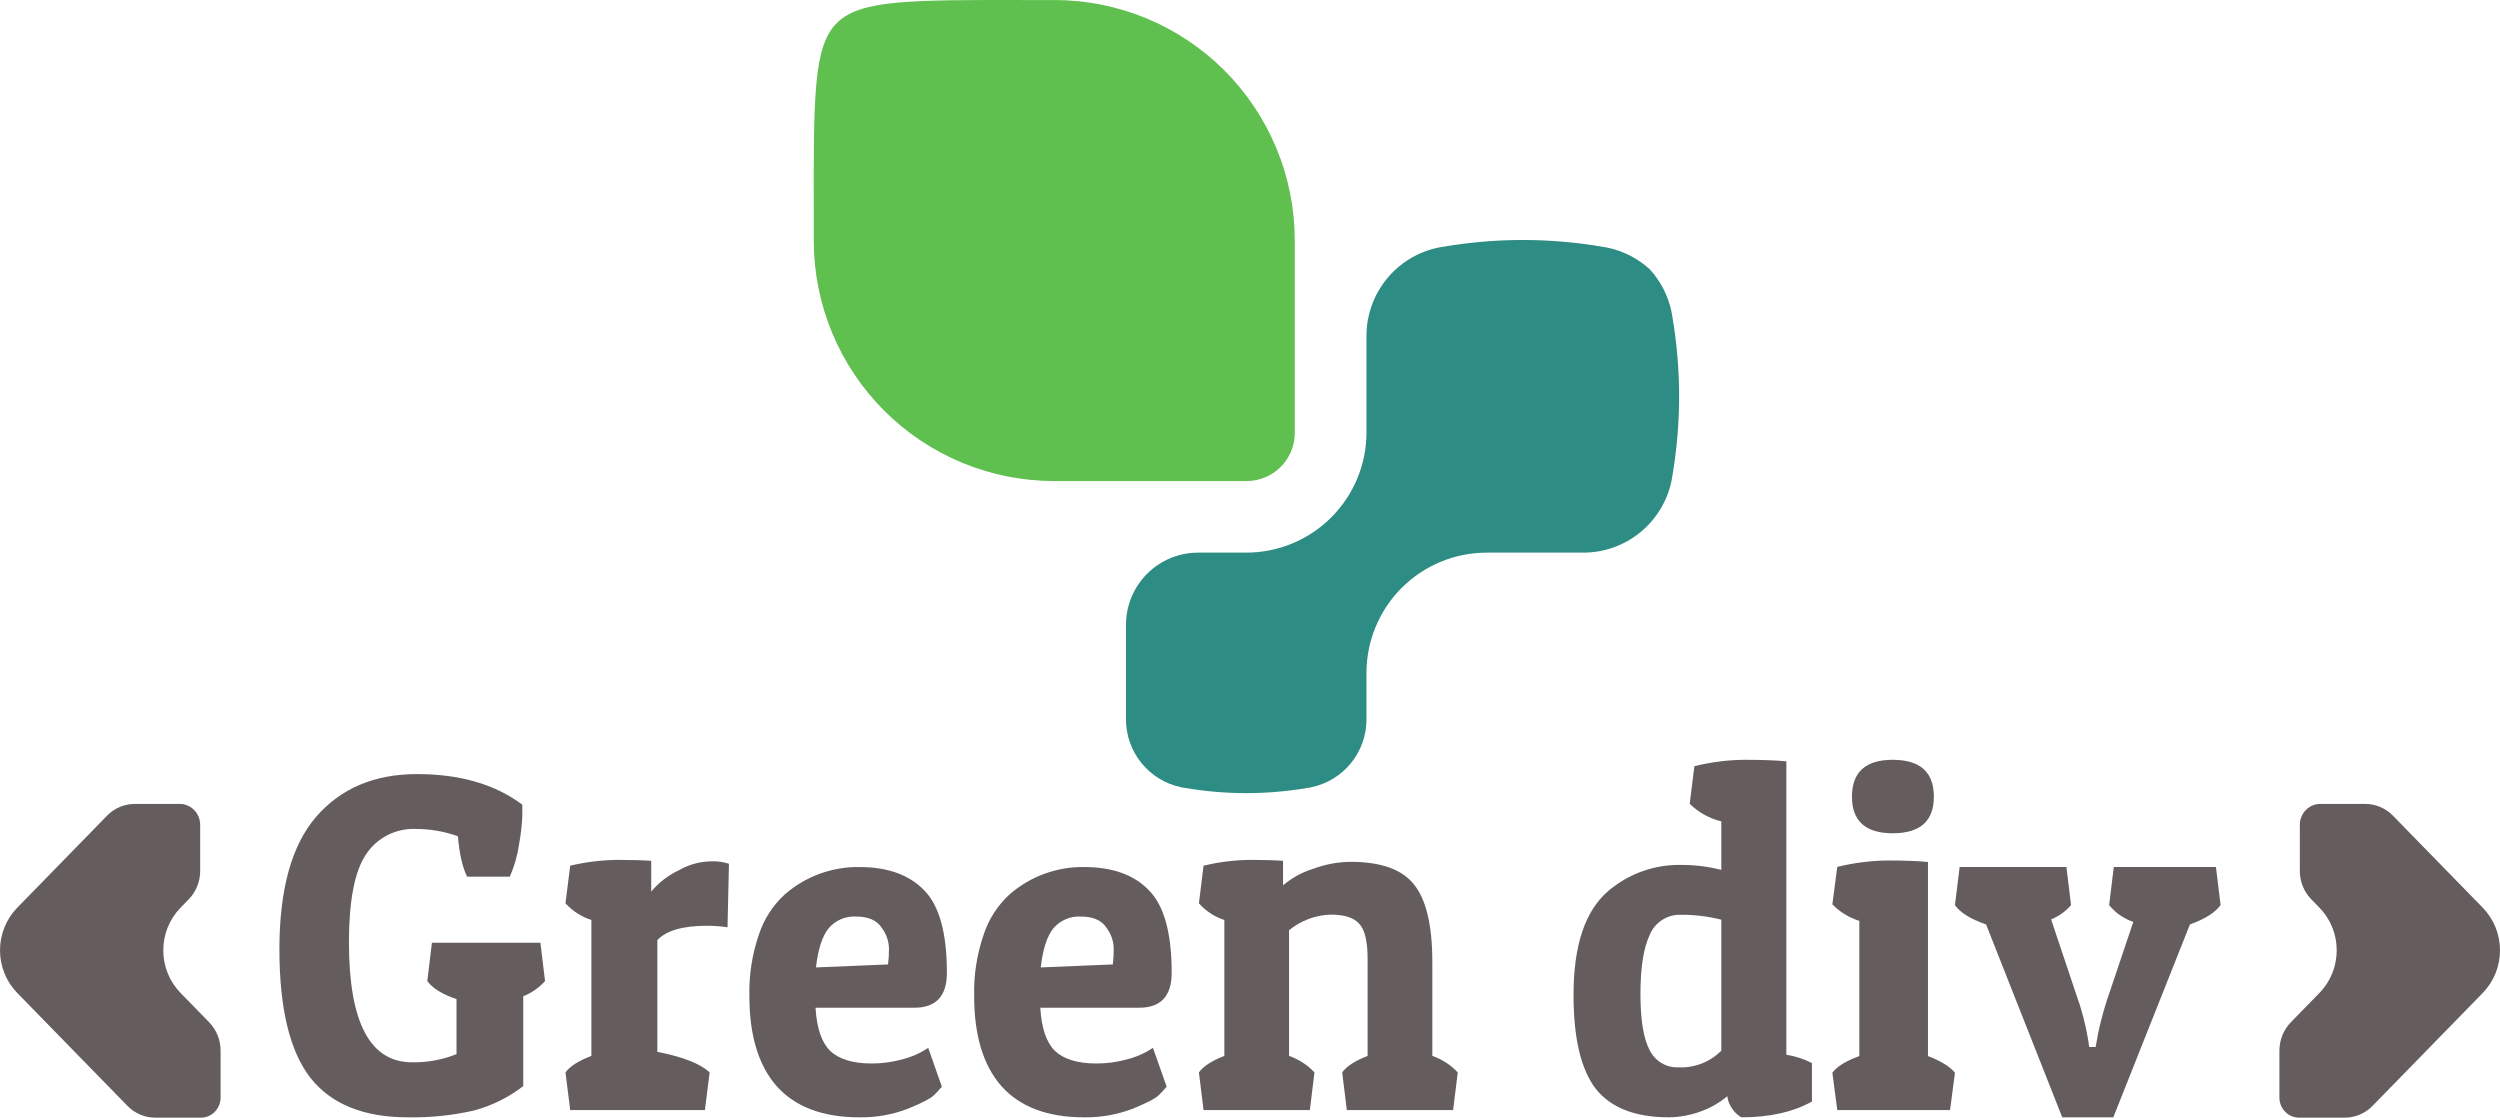
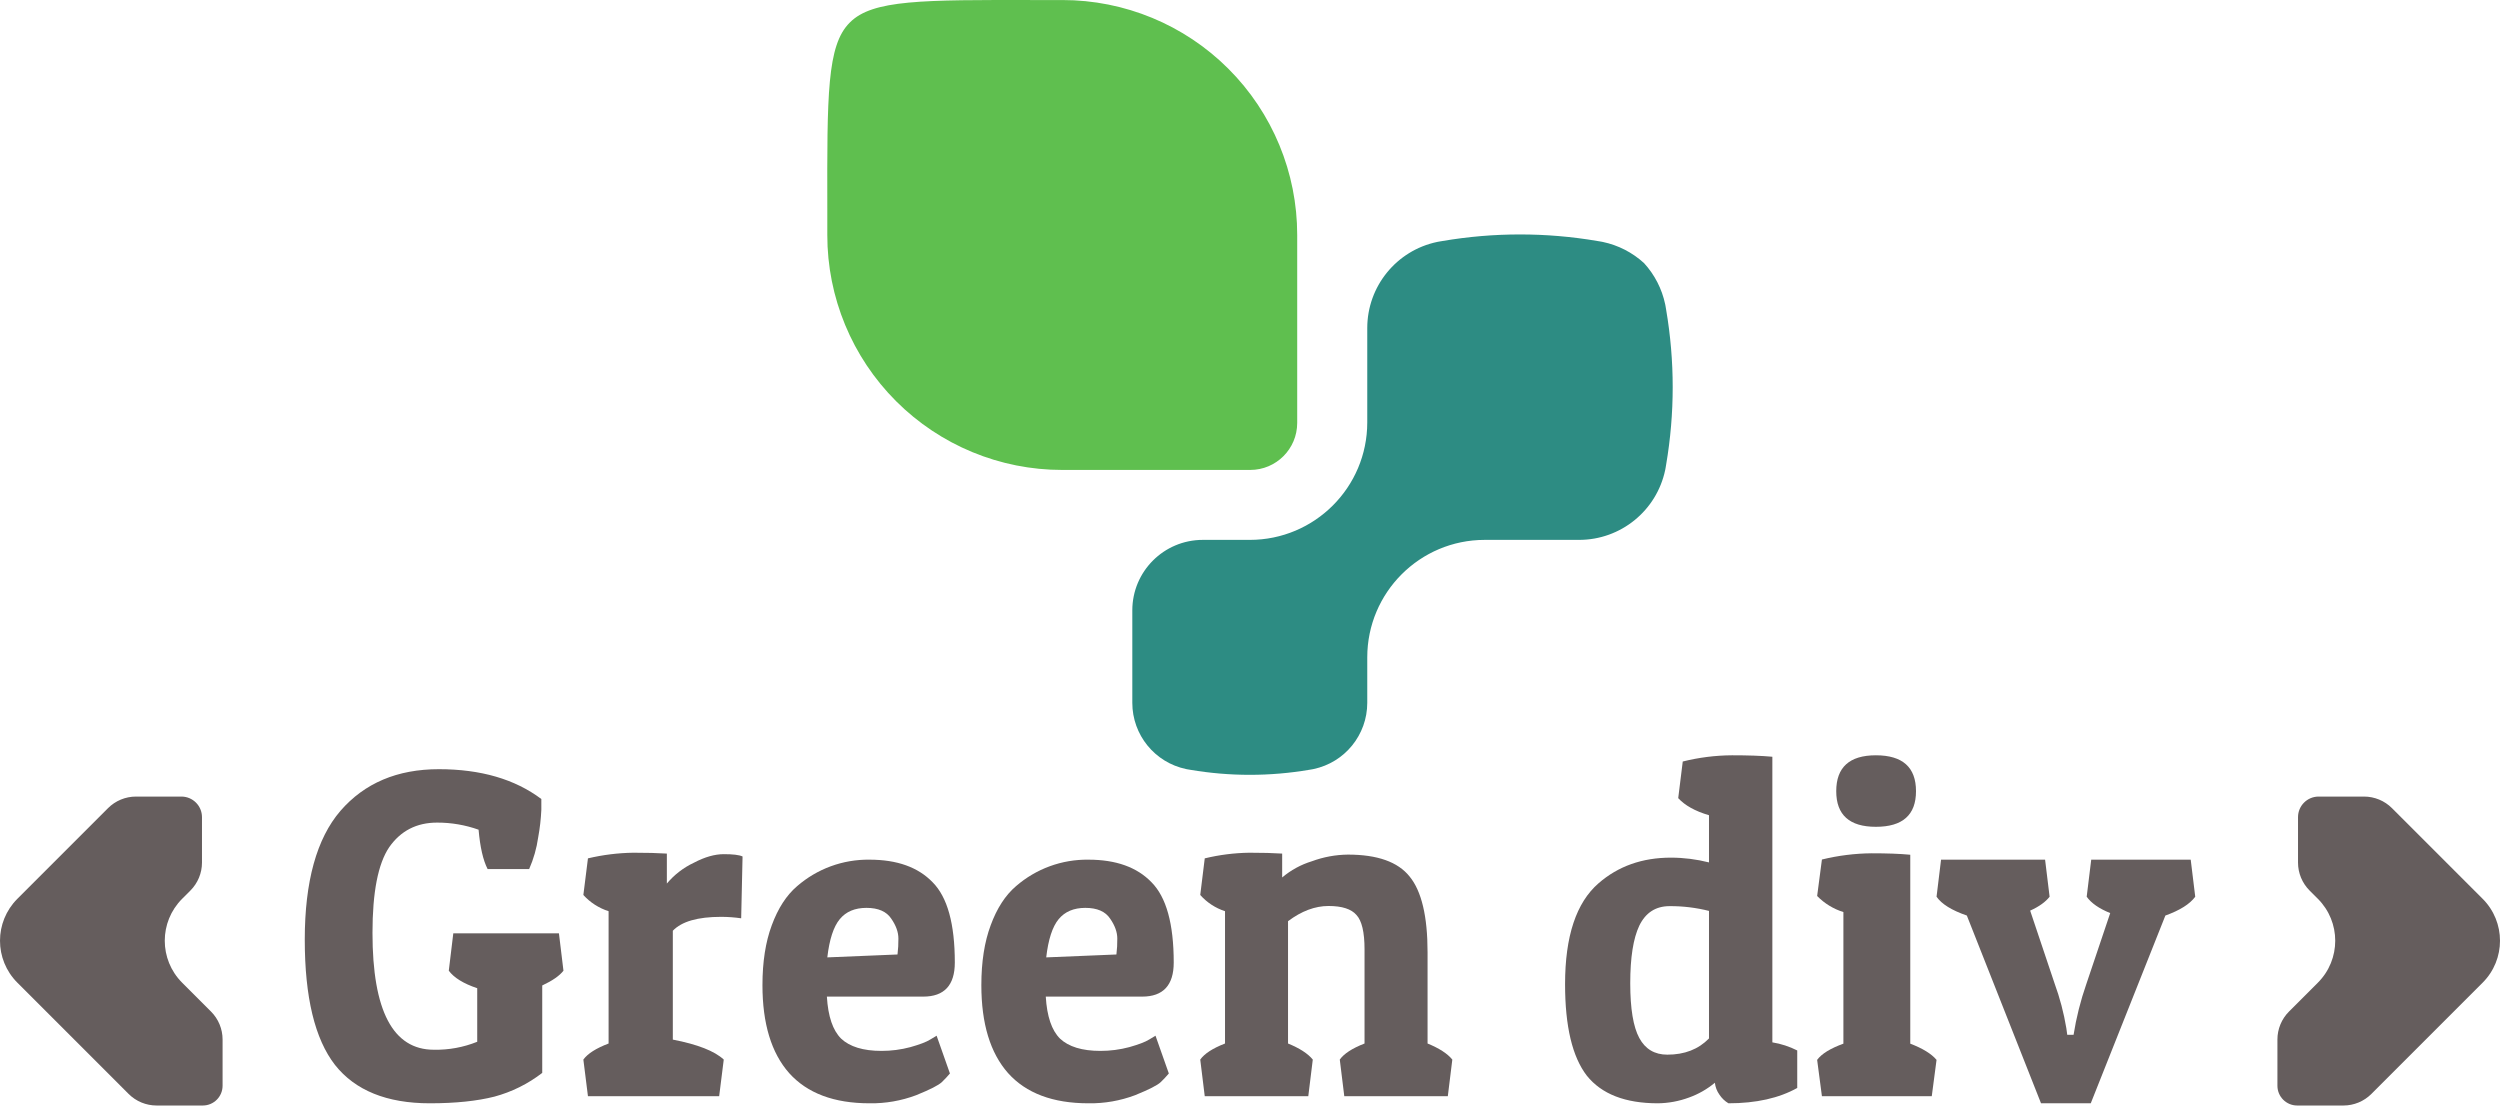
- <svg xmlns="http://www.w3.org/2000/svg" width="510" height="228" viewBox="0 0 510 228" fill="none">
-   <path d="M341.174 64.687C341.138 64.476 341.106 64.263 341.069 64.052C341.055 63.976 341.043 63.9 341.028 63.824C341.012 63.734 340.993 63.646 340.977 63.557C340.303 60.34 338.776 57.365 336.557 54.941C334.134 52.722 331.158 51.195 327.942 50.522C327.852 50.505 327.764 50.486 327.674 50.47C327.599 50.456 327.522 50.443 327.447 50.43C327.236 50.392 327.023 50.36 326.811 50.324C316.116 48.501 305.188 48.501 294.492 50.324C294.281 50.36 294.068 50.392 293.857 50.43C293.781 50.443 293.705 50.456 293.63 50.47C293.54 50.486 293.451 50.505 293.362 50.522C289.234 51.388 285.531 53.648 282.872 56.922C280.214 60.195 278.762 64.284 278.762 68.501V88.206C278.762 91.427 278.127 94.617 276.895 97.594C275.662 100.57 273.855 103.274 271.577 105.552C269.299 107.83 266.595 109.637 263.619 110.87C260.642 112.102 257.452 112.737 254.231 112.737H244.419C240.515 112.737 236.771 114.288 234.011 117.048C231.251 119.808 229.7 123.552 229.7 127.455V146.764C229.701 150.008 230.817 153.153 232.862 155.672C234.907 158.19 237.756 159.928 240.931 160.595C241 160.607 241.068 160.622 241.137 160.634C241.195 160.645 241.254 160.655 241.312 160.665C241.474 160.694 241.638 160.719 241.801 160.746C250.028 162.149 258.434 162.149 266.661 160.746C266.824 160.719 266.988 160.694 267.15 160.665C267.209 160.655 267.267 160.645 267.325 160.634C267.394 160.622 267.462 160.607 267.531 160.595C270.706 159.928 273.555 158.19 275.6 155.672C277.645 153.153 278.761 150.008 278.762 146.764V137.268C278.762 130.762 281.346 124.522 285.947 119.922C290.547 115.321 296.787 112.737 303.293 112.737H322.997C327.214 112.736 331.303 111.285 334.577 108.627C337.851 105.968 340.111 102.264 340.977 98.137C340.993 98.047 341.012 97.959 341.028 97.869C341.043 97.794 341.055 97.718 341.069 97.642C341.107 97.431 341.138 97.218 341.174 97.006C342.998 86.311 342.998 75.383 341.174 64.687Z" fill="#2D8C83" />
-   <path d="M215.07 0.008H209.582C185.727 -0.037 175.479 -0.064 170.741 4.674C170.73 4.685 170.72 4.698 170.709 4.709C170.698 4.72 170.685 4.73 170.674 4.741C165.936 9.479 165.963 19.727 166.008 43.582V49.07C166.004 55.514 167.27 61.896 169.734 67.85C172.198 73.805 175.811 79.215 180.368 83.772C184.925 88.329 190.335 91.942 196.29 94.406C202.244 96.87 208.626 98.136 215.07 98.132H254.319C256.922 98.132 259.418 97.098 261.258 95.258C263.098 93.417 264.132 90.922 264.132 88.319V49.07C264.136 42.626 262.87 36.244 260.406 30.29C257.942 24.335 254.329 18.925 249.772 14.368C245.215 9.811 239.805 6.198 233.851 3.734C227.896 1.27 221.514 0.004 215.07 0.008Z" fill="#5FBF4F" />
-   <path d="M431.116 227.933H420.697L405.159 188.585C402.003 187.492 399.886 186.188 398.812 184.641L399.759 176.874H421.549L422.495 184.641C421.393 185.926 419.995 186.926 418.423 187.553L423.538 202.813C424.646 205.855 425.471 208.994 426.001 212.188L426.192 213.583H427.517C428.085 209.982 428.973 206.439 430.17 202.995L435.192 188.069C433.259 187.414 431.551 186.225 430.264 184.641L431.213 176.874H452.054L453.001 184.641C451.863 186.188 449.78 187.492 446.748 188.585L431.116 227.933Z" fill="#655D5D" />
-   <path d="M374.803 176.844C378.209 176.009 381.7 175.571 385.206 175.539C388.409 175.539 391.107 175.63 393.309 175.843V215.434C395.911 216.435 397.745 217.558 398.813 218.832L397.812 226.447H374.803L373.802 218.832C374.736 217.558 376.567 216.435 379.303 215.434V187.857C377.218 187.208 375.328 186.051 373.802 184.489L374.803 176.844ZM386.107 169.987C380.57 169.987 377.802 167.5 377.801 162.524C377.801 157.519 380.57 155 386.107 155C391.708 155 394.51 157.519 394.51 162.524C394.51 167.499 391.709 169.987 386.107 169.987Z" fill="#655D5D" />
-   <path d="M345.649 156.305C349.028 155.458 352.497 155.019 355.98 155C359.267 155 362.078 155.091 364.419 155.304V215.161C366.233 215.458 367.991 216.031 369.632 216.86V224.718C365.841 226.842 361.038 227.934 355.222 227.934C354.461 227.479 353.812 226.856 353.327 226.113C352.804 225.378 352.477 224.522 352.378 223.625C350.772 224.965 348.943 226.013 346.974 226.72C344.88 227.497 342.667 227.908 340.433 227.933C333.608 227.933 328.647 226.002 325.551 222.139C322.518 218.195 320.999 211.824 320.999 202.965C320.999 192.923 323.338 185.874 328.016 181.819C332.227 178.201 337.636 176.286 343.185 176.449C345.87 176.453 348.545 176.79 351.147 177.45V167.56C348.714 166.973 346.486 165.735 344.701 163.98L345.649 156.305ZM342.426 217.74C344.035 217.81 345.642 217.544 347.144 216.959C348.645 216.374 350.008 215.483 351.147 214.342V187.613C348.451 186.933 345.679 186.597 342.899 186.613C341.549 186.567 340.218 186.935 339.082 187.667C337.947 188.399 337.062 189.46 336.546 190.708C335.284 193.378 334.651 197.383 334.651 202.783C334.651 208.092 335.282 211.915 336.546 214.251C337.08 215.342 337.921 216.253 338.966 216.873C340.01 217.492 341.213 217.794 342.426 217.74Z" fill="#655D5D" />
-   <path d="M245.522 176.601C248.581 175.862 251.712 175.465 254.859 175.418C257.624 175.418 259.917 175.479 261.739 175.6V180.606C263.562 179.062 265.68 177.906 267.965 177.208C270.38 176.313 272.931 175.841 275.506 175.813C281.665 175.813 285.971 177.33 288.424 180.393C290.938 183.458 292.195 188.747 292.196 196.261V215.404C294.173 216.088 295.953 217.244 297.382 218.771L296.439 226.447H274.751L273.808 218.771C274.69 217.528 276.419 216.405 278.993 215.404V195.654C278.993 192.074 278.428 189.677 277.298 188.464C276.228 187.22 274.281 186.583 271.451 186.583C268.35 186.681 265.367 187.801 262.967 189.768V215.404C264.943 216.088 266.723 217.244 268.152 218.772L267.209 226.447H245.522L244.579 218.772C245.462 217.528 247.191 216.406 249.767 215.404V187.675C247.767 187.024 245.976 185.851 244.579 184.277L245.522 176.601Z" fill="#655D5D" />
-   <path d="M221.153 227.934C213.708 227.934 208.095 225.82 204.311 221.593C200.587 217.376 198.726 211.237 198.726 203.177C198.626 198.908 199.288 194.655 200.681 190.618C201.714 187.476 203.541 184.654 205.985 182.426C210.189 178.776 215.587 176.8 221.153 176.874C226.923 176.874 231.328 178.452 234.368 181.607C237.47 184.732 239.022 190.314 239.022 198.445C239.022 203.177 236.818 205.574 232.415 205.574H212.219C212.468 209.731 213.46 212.643 215.197 214.373C216.998 216.071 219.818 216.951 223.666 216.951C225.709 216.955 227.743 216.69 229.716 216.162C231.176 215.81 232.583 215.269 233.904 214.554L235.204 213.765L237.997 221.684C237.471 222.309 236.912 222.907 236.324 223.474C235.641 224.141 233.84 225.052 230.926 226.235C227.804 227.41 224.488 227.986 221.153 227.934ZM227.017 196.746C227.152 195.639 227.214 194.524 227.202 193.409C227.145 191.903 226.625 190.452 225.713 189.253C224.722 187.736 222.984 186.977 220.501 186.977C219.451 186.916 218.401 187.097 217.433 187.507C216.465 187.918 215.604 188.546 214.918 189.344C213.614 190.921 212.746 193.591 212.314 197.353L227.017 196.746Z" fill="#655D5D" />
-   <path d="M175.3 227.934C167.856 227.934 162.241 225.82 158.455 221.593C154.735 217.376 152.874 211.237 152.873 203.178C152.774 198.908 153.435 194.655 154.826 190.618C155.861 187.476 157.688 184.654 160.132 182.426C164.336 178.776 169.734 176.8 175.3 176.874C181.071 176.874 185.476 178.452 188.515 181.607C191.617 184.732 193.167 190.314 193.167 198.445C193.167 203.178 190.965 205.574 186.559 205.574H166.367C166.616 209.731 167.607 212.643 169.345 214.373C171.143 216.071 173.966 216.951 177.811 216.951C179.853 216.955 181.887 216.69 183.86 216.162C185.32 215.811 186.728 215.27 188.048 214.554L189.352 213.766L192.145 221.684C191.618 222.31 191.058 222.908 190.468 223.474C189.786 224.141 187.988 225.052 185.07 226.235C181.949 227.41 178.635 227.987 175.3 227.934ZM181.162 196.746C181.298 195.639 181.361 194.524 181.35 193.409C181.292 191.903 180.772 190.452 179.861 189.252C178.866 187.735 177.129 186.977 174.648 186.977C173.598 186.915 172.548 187.096 171.58 187.506C170.612 187.917 169.751 188.545 169.066 189.343C167.762 190.921 166.892 193.591 166.458 197.353L181.162 196.746Z" fill="#655D5D" />
-   <path d="M144.19 188.858C139.32 188.858 135.956 189.829 134.098 191.77V214.585C139.287 215.586 142.843 216.982 144.766 218.771L143.805 226.447H116.32L115.358 218.771C116.256 217.528 118.018 216.405 120.644 215.404V187.674C118.613 187.028 116.79 185.856 115.358 184.277L116.32 176.601C119.438 175.861 122.628 175.465 125.832 175.418C128.652 175.418 130.991 175.479 132.849 175.6V181.88C134.4 180.03 136.335 178.539 138.519 177.511C140.426 176.418 142.57 175.803 144.766 175.721C146.098 175.631 147.435 175.796 148.705 176.207L148.417 189.161C147.017 188.96 145.604 188.859 144.19 188.858Z" fill="#655D5D" />
-   <path d="M84.71 169.107C82.738 169.04 80.781 169.478 79.026 170.381C77.272 171.284 75.777 172.621 74.685 174.265C72.35 177.724 71.184 183.71 71.186 192.225C71.186 208.547 75.472 216.708 84.046 216.708C87.154 216.769 90.242 216.202 93.125 215.04V203.815C90.226 202.844 88.24 201.6 87.169 200.144L88.112 192.317H110.242L111.188 200.144C109.961 201.5 108.441 202.559 106.743 203.238V221.563C103.762 223.866 100.355 225.557 96.718 226.538C92.284 227.55 87.743 228.019 83.197 227.934C74.178 227.934 67.559 225.233 63.335 219.894C59.111 214.464 56.999 205.706 57 193.621C57 181.456 59.49 172.445 64.469 166.651C69.514 160.825 76.387 157.913 85.086 157.913C93.849 157.913 101.005 159.996 106.555 164.163V166.438C106.466 168.372 106.246 170.298 105.894 172.202C105.57 174.493 104.933 176.729 104.001 178.847H95.302C94.356 176.996 93.725 174.235 93.41 170.594C90.618 169.599 87.674 169.096 84.71 169.107Z" fill="#655D5D" />
-   <path d="M3.512 185.178L21.838 166.399C23.338 164.863 25.371 164 27.492 164H36.672C37.776 164 38.836 164.45 39.616 165.25C40.397 166.05 40.836 167.135 40.836 168.267V177.673C40.836 179.845 39.994 181.929 38.494 183.465L36.824 185.178C34.575 187.482 33.312 190.608 33.312 193.867C33.312 197.126 34.575 200.251 36.824 202.556L42.658 208.534C44.158 210.071 45 212.154 45 214.327V223.904C45 224.442 44.897 224.974 44.696 225.471C44.495 225.968 44.2 226.42 43.829 226.8C43.458 227.181 43.017 227.482 42.532 227.688C42.047 227.894 41.528 228 41.002 228H31.656C29.535 228 27.502 227.137 26.003 225.601L3.512 202.555C1.263 200.251 0 197.126 0 193.867C0 190.608 1.263 187.482 3.512 185.178Z" fill="#655D5D" />
-   <path d="M506.488 185.178L488.161 166.399C486.662 164.863 484.629 164 482.508 164H473.328C472.224 164 471.164 164.45 470.384 165.25C469.603 166.05 469.164 167.135 469.164 168.267V177.673C469.164 179.845 470.006 181.929 471.506 183.465L473.176 185.177C475.425 187.482 476.688 190.607 476.688 193.866C476.688 197.125 475.425 200.251 473.176 202.555L467.342 208.534C465.842 210.07 465 212.153 465 214.326V223.904C465 224.99 465.421 226.032 466.171 226.8C466.92 227.568 467.937 228 468.997 228H478.344C480.465 228 482.498 227.137 483.998 225.601L506.488 202.555C508.737 200.251 510 197.126 510 193.867C510 190.608 508.737 187.482 506.488 185.178Z" fill="#655D5D" />
+ <svg xmlns="http://www.w3.org/2000/svg" viewBox="0 0 1330.075 588.163">
+   <defs>
+     <style>.cls-1{fill:#2d8c83;}.cls-2{fill:#5fbf4f;}.cls-3{fill:#655d5d;}</style>
+   </defs>
+   <g id="圖層_1" data-name="圖層 1">
+     <path class="cls-1" d="M886.44,164.811c-.092-.538-.172-1.081-.268-1.619-.035-.193-.066-.387-.103-.579-.041-.228-.089-.454-.131-.682a46.67,46.67,0,0,0-11.261-21.95l0,0A46.667,46.667,0,0,0,852.727,128.72c-.228-.042-.454-.09-.683-.131-.192-.037-.386-.069-.579-.103-.538-.095-1.08-.176-1.619-.268a244.958,244.958,0,0,0-82.342,0c-.539.092-1.082.173-1.62.268-.193.035-.387.066-.579.103-.229.041-.455.089-.683.131a46.814,46.814,0,0,0-37.198,45.81v50.203a62.5,62.5,0,0,1-62.5,62.5v0h-25a37.5,37.5,0,0,0-37.5,37.5V373.927a36.011,36.011,0,0,0,28.614,35.238c.176.032.35.069.525.101.148.029.297.053.446.08.414.073.831.136,1.245.206a188.428,188.428,0,0,0,63.341,0c.415-.071.832-.133,1.246-.206.148-.027.297-.051.445-.08.176-.032.35-.069.525-.101a36.01,36.01,0,0,0,28.614-35.238V349.733a62.5,62.5,0,0,1,62.5-62.5h0l50.203,0a46.813,46.813,0,0,0,45.81-37.198c.042-.228.09-.454.131-.682.037-.192.069-.386.103-.579.096-.538.176-1.08.268-1.619a244.947,244.947,0,0,0,0-82.343Z" />
+     <path class="cls-2" d="M565.15.021H551.168c-60.78-.116-86.889-.185-98.961,11.887-.029.029-.053.061-.081.09h0c-.029.028-.061.052-.09.081C439.965,24.151,440.034,50.26,440.15,111.04v13.982a124.912,124.912,0,0,0,125,125l100,0a25.001,25.001,0,0,0,25-25v-100A124.912,124.912,0,0,0,565.15.021Z" />
+     <path class="cls-3" d="M1112.346,586.988H1085.883l-39.464-99.891c-8.017-2.772-13.393-6.085-16.12-10.013l2.403-19.716h55.344l2.403,19.716c-2.079,2.695-5.53,5.238-10.343,7.394l12.993,38.739a133.254,133.254,0,0,1,6.254,23.799l.485,3.542h3.366a155.911,155.911,0,0,1,6.739-26.879l12.754-37.893c-5.938-2.387-10.105-5.314-12.515-8.703l2.411-19.716h52.934l2.403,19.716c-2.888,3.928-8.179,7.24-15.881,10.013Z" />
+     <path class="cls-3" d="M969.317,457.291a115.535,115.535,0,0,1,26.425-3.312c8.133,0,14.987.231,20.579.77V555.257c6.608,2.541,11.268,5.391,13.979,8.626l-2.542,19.331H969.317l-2.542-19.331c2.372-3.235,7.024-6.085,13.971-8.626V485.248A33.439,33.439,0,0,1,966.776,476.7Zm28.712-17.406q-21.095,0-21.095-18.946c0-12.708,7.032-19.101,21.095-19.101,14.225,0,21.341,6.393,21.341,19.101Q1019.371,439.884,998.029,439.885Z" />
+     <path class="cls-3" d="M895.273,405.15a110.491,110.491,0,0,1,26.24-3.312c8.349,0,15.488.231,21.434.771V554.564a45.756,45.756,0,0,1,13.239,4.312v19.948c-9.627,5.391-21.827,8.163-36.599,8.163a14.853,14.853,0,0,1-4.814-4.621,13.444,13.444,0,0,1-2.41-6.316,45.379,45.379,0,0,1-13.725,7.856,49.367,49.367,0,0,1-16.613,3.081q-26.005,0-37.8-14.71c-7.702-10.012-11.56-26.185-11.56-48.675q0-38.24,17.822-53.681Q866.13,456.289,889.011,456.29a82.753,82.753,0,0,1,20.225,2.541V433.723c-7.386-2.156-12.846-5.237-16.374-9.088ZM887.086,561.11c9.15,0,16.528-2.85,22.15-8.626V484.632a83.771,83.771,0,0,0-20.949-2.541q-11.079,0-16.135,10.397c-3.204,6.778-4.814,16.944-4.814,30.653q0,20.217,4.814,29.113C875.364,558.184,880.339,561.11,887.086,561.11Z" />
+     <path class="cls-3" d="M640.962,456.674a107.749,107.749,0,0,1,23.714-3.003q10.536,0,17.475.462v12.708a44.636,44.636,0,0,1,15.812-8.626,56.958,56.958,0,0,1,19.154-3.542c15.642,0,26.578,3.851,32.809,11.629q9.577,11.668,9.581,40.281V555.18q9.335,3.813,13.17,8.549l-2.395,19.486H715.199l-2.395-19.486q3.362-4.736,13.17-8.549V505.041q0-13.631-4.305-18.253c-2.719-3.158-7.663-4.775-14.849-4.775s-14.371,2.695-21.549,8.087V555.18q9.335,3.813,13.17,8.549l-2.395,19.486H640.962l-2.395-19.486q3.362-4.736,13.178-8.549V484.786a30.051,30.051,0,0,1-13.178-8.626Z" />
+     <path class="cls-3" d="M579.071,586.988q-28.362,0-42.775-16.096-14.187-16.058-14.187-46.75,0-18.6,4.968-31.884,4.956-13.517,13.47-20.795a57.602,57.602,0,0,1,38.524-14.094q21.985,0,33.564,12.014c7.879,7.933,11.822,22.104,11.822,42.745,0,12.014-5.599,18.099-16.782,18.099H556.382c.631,10.551,3.15,17.945,7.563,22.335,4.575,4.312,11.737,6.546,21.511,6.546a59.117,59.117,0,0,0,15.365-2.002c4.883-1.386,8.426-2.695,10.636-4.082l3.304-2.003,7.093,20.102a59.754,59.754,0,0,1-4.251,4.544c-1.733,1.694-6.308,4.005-13.709,7.009A67.453,67.453,0,0,1,579.071,586.988Zm14.895-79.174a64.336,64.336,0,0,0,.47-8.472c0-3.388-1.263-6.932-3.782-10.551q-3.778-5.776-13.239-5.776-9.207,0-14.179,6.008-4.968,6.008-6.616,20.333Z" />
+     <path class="cls-3" d="M462.613,586.988q-28.361,0-42.783-16.096-14.175-16.058-14.179-46.75,0-18.6,4.96-31.884,4.968-13.517,13.478-20.795a57.587,57.587,0,0,1,38.524-14.094q21.985,0,33.564,12.014c7.879,7.933,11.814,22.104,11.814,42.745,0,12.014-5.591,18.099-16.782,18.099H439.924c.632,10.551,3.15,17.945,7.563,22.335,4.567,4.312,11.737,6.546,21.503,6.546a59.072,59.072,0,0,0,15.365-2.002c4.891-1.386,8.433-2.695,10.636-4.082l3.312-2.003,7.093,20.102a58.582,58.582,0,0,1-4.259,4.544c-1.733,1.694-6.3,4.005-13.709,7.009A67.41,67.41,0,0,1,462.613,586.988Zm14.887-79.174a64.166,64.166,0,0,0,.478-8.472c0-3.388-1.263-6.932-3.782-10.551q-3.789-5.776-13.239-5.776-9.219,0-14.179,6.008-4.968,6.008-6.623,20.333Z" />
+     <path class="cls-3" d="M383.594,487.79q-18.554,0-25.631,7.393V553.1q19.766,3.813,27.095,10.628l-2.442,19.486H312.807l-2.441-19.486q3.419-4.736,13.424-8.549V484.786a30.697,30.697,0,0,1-13.424-8.626l2.441-19.486a111.84,111.84,0,0,1,24.16-3.003q10.744,0,17.822.462v15.943a42.263,42.263,0,0,1,14.402-11.091c5.853-3.081,11.144-4.544,15.866-4.544,4.883,0,8.218.385,10.004,1.232L394.33,488.56A76.088,76.088,0,0,0,383.594,487.79Z" />
+     <path class="cls-3" d="M232.524,437.651c-10.89,0-19.377,4.39-25.462,13.094q-8.895,13.17-8.888,45.594,0,62.153,32.663,62.153a58.635,58.635,0,0,0,23.059-4.236V525.76c-7.363-2.465-12.408-5.622-15.126-9.32l2.395-19.87h56.207l2.403,19.87q-3.119,4.045-11.291,7.856v46.519a72.563,72.563,0,0,1-25.462,12.631c-9.127,2.31-20.571,3.542-34.342,3.542-22.905,0-39.718-6.855-50.446-20.41Q162.142,545.9,162.146,499.882c0-30.884,6.323-53.759,18.969-68.468q19.224-22.181,52.364-22.181,33.387,0,54.528,15.865v5.776a107.325,107.325,0,0,1-1.679,14.633,64.124,64.124,0,0,1-4.806,16.867H259.426c-2.403-4.699-4.005-11.707-4.806-20.949A65.142,65.142,0,0,0,232.524,437.651Z" />
+     <path class="cls-3" d="M9.243,478.188l48.226-48.226A21.038,21.038,0,0,1,72.346,423.8H96.504a10.958,10.958,0,0,1,10.958,10.958v24.158a21.039,21.039,0,0,1-6.162,14.877l-4.396,4.396a31.558,31.558,0,0,0,0,44.629l15.354,15.354a21.039,21.039,0,0,1,6.162,14.877v24.597A10.519,10.519,0,0,1,107.9,588.163H83.303a21.038,21.038,0,0,1-14.877-6.162L9.243,522.817A31.558,31.558,0,0,1,9.243,478.188Z" />
+     <path class="cls-3" d="M1320.832,478.188l-48.226-48.226a21.039,21.039,0,0,0-14.877-6.162H1233.571a10.957,10.957,0,0,0-10.957,10.958v24.158a21.038,21.038,0,0,0,6.162,14.877l4.396,4.396a31.558,31.558,0,0,1,0,44.629l-15.354,15.354a21.039,21.039,0,0,0-6.162,14.877v24.597a10.519,10.519,0,0,0,10.519,10.519h24.597a21.038,21.038,0,0,0,14.877-6.162l59.184-59.184A31.558,31.558,0,0,0,1320.832,478.188Z" />
+   </g>
</svg>
